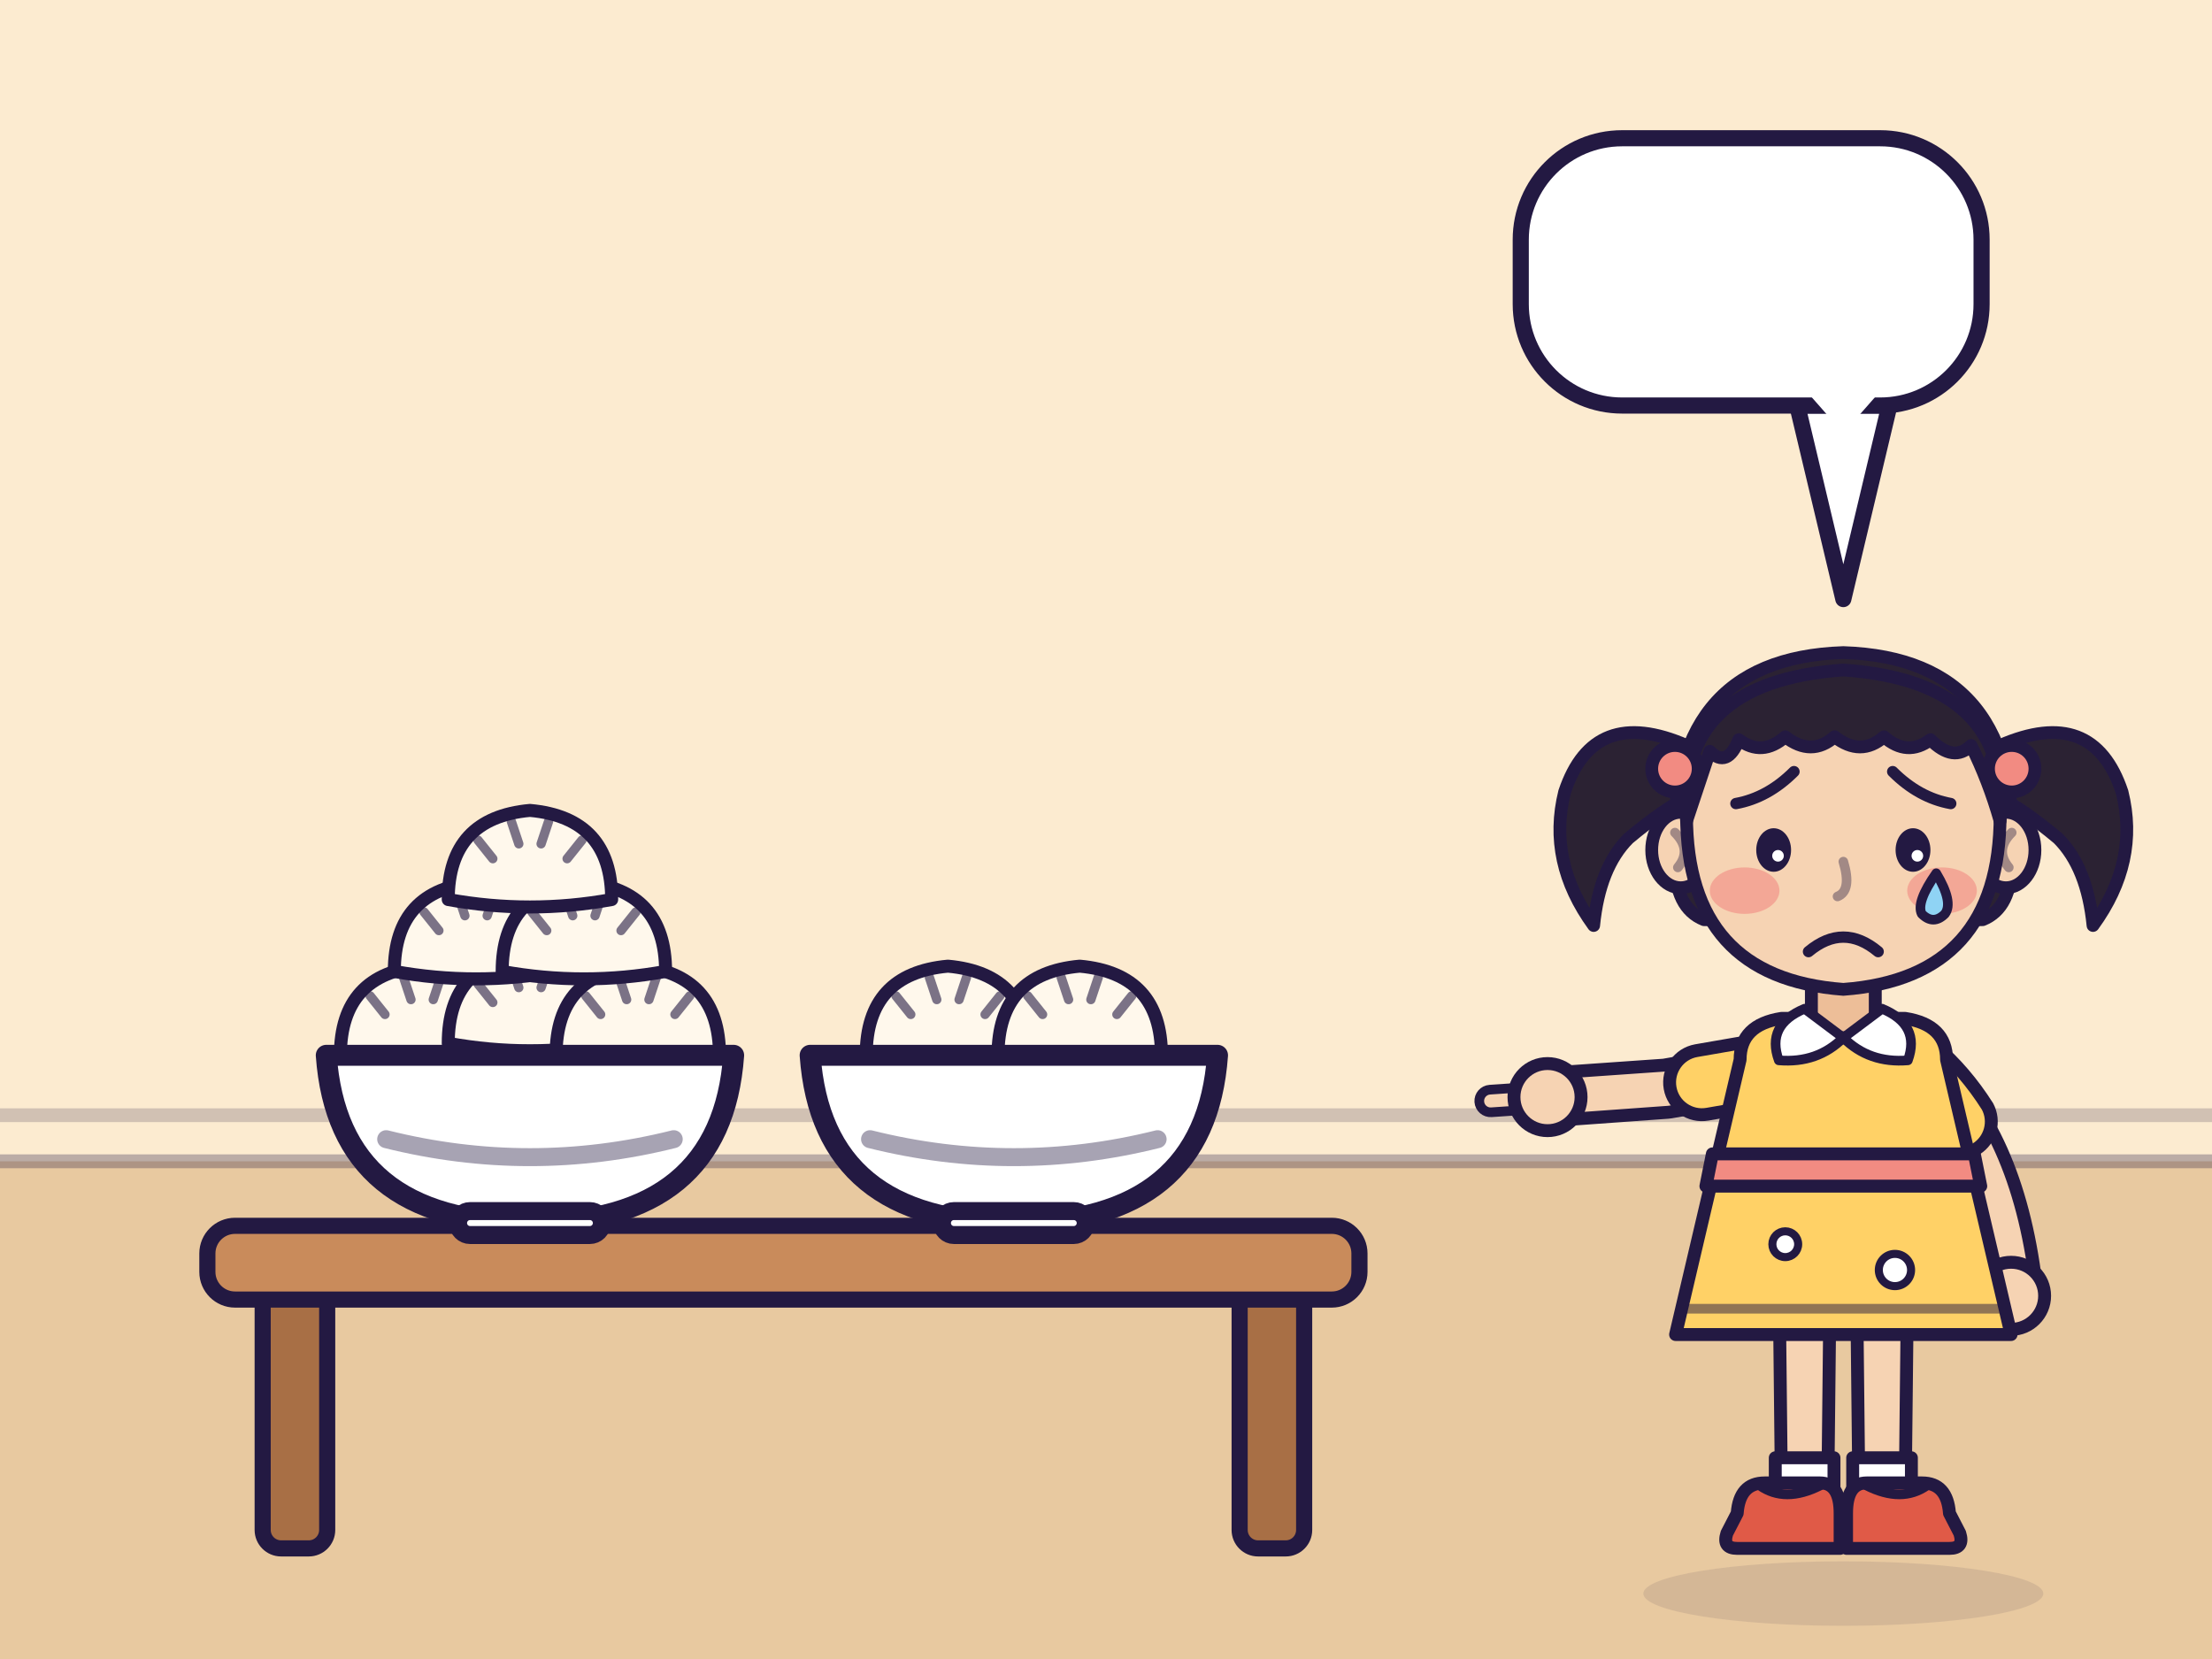
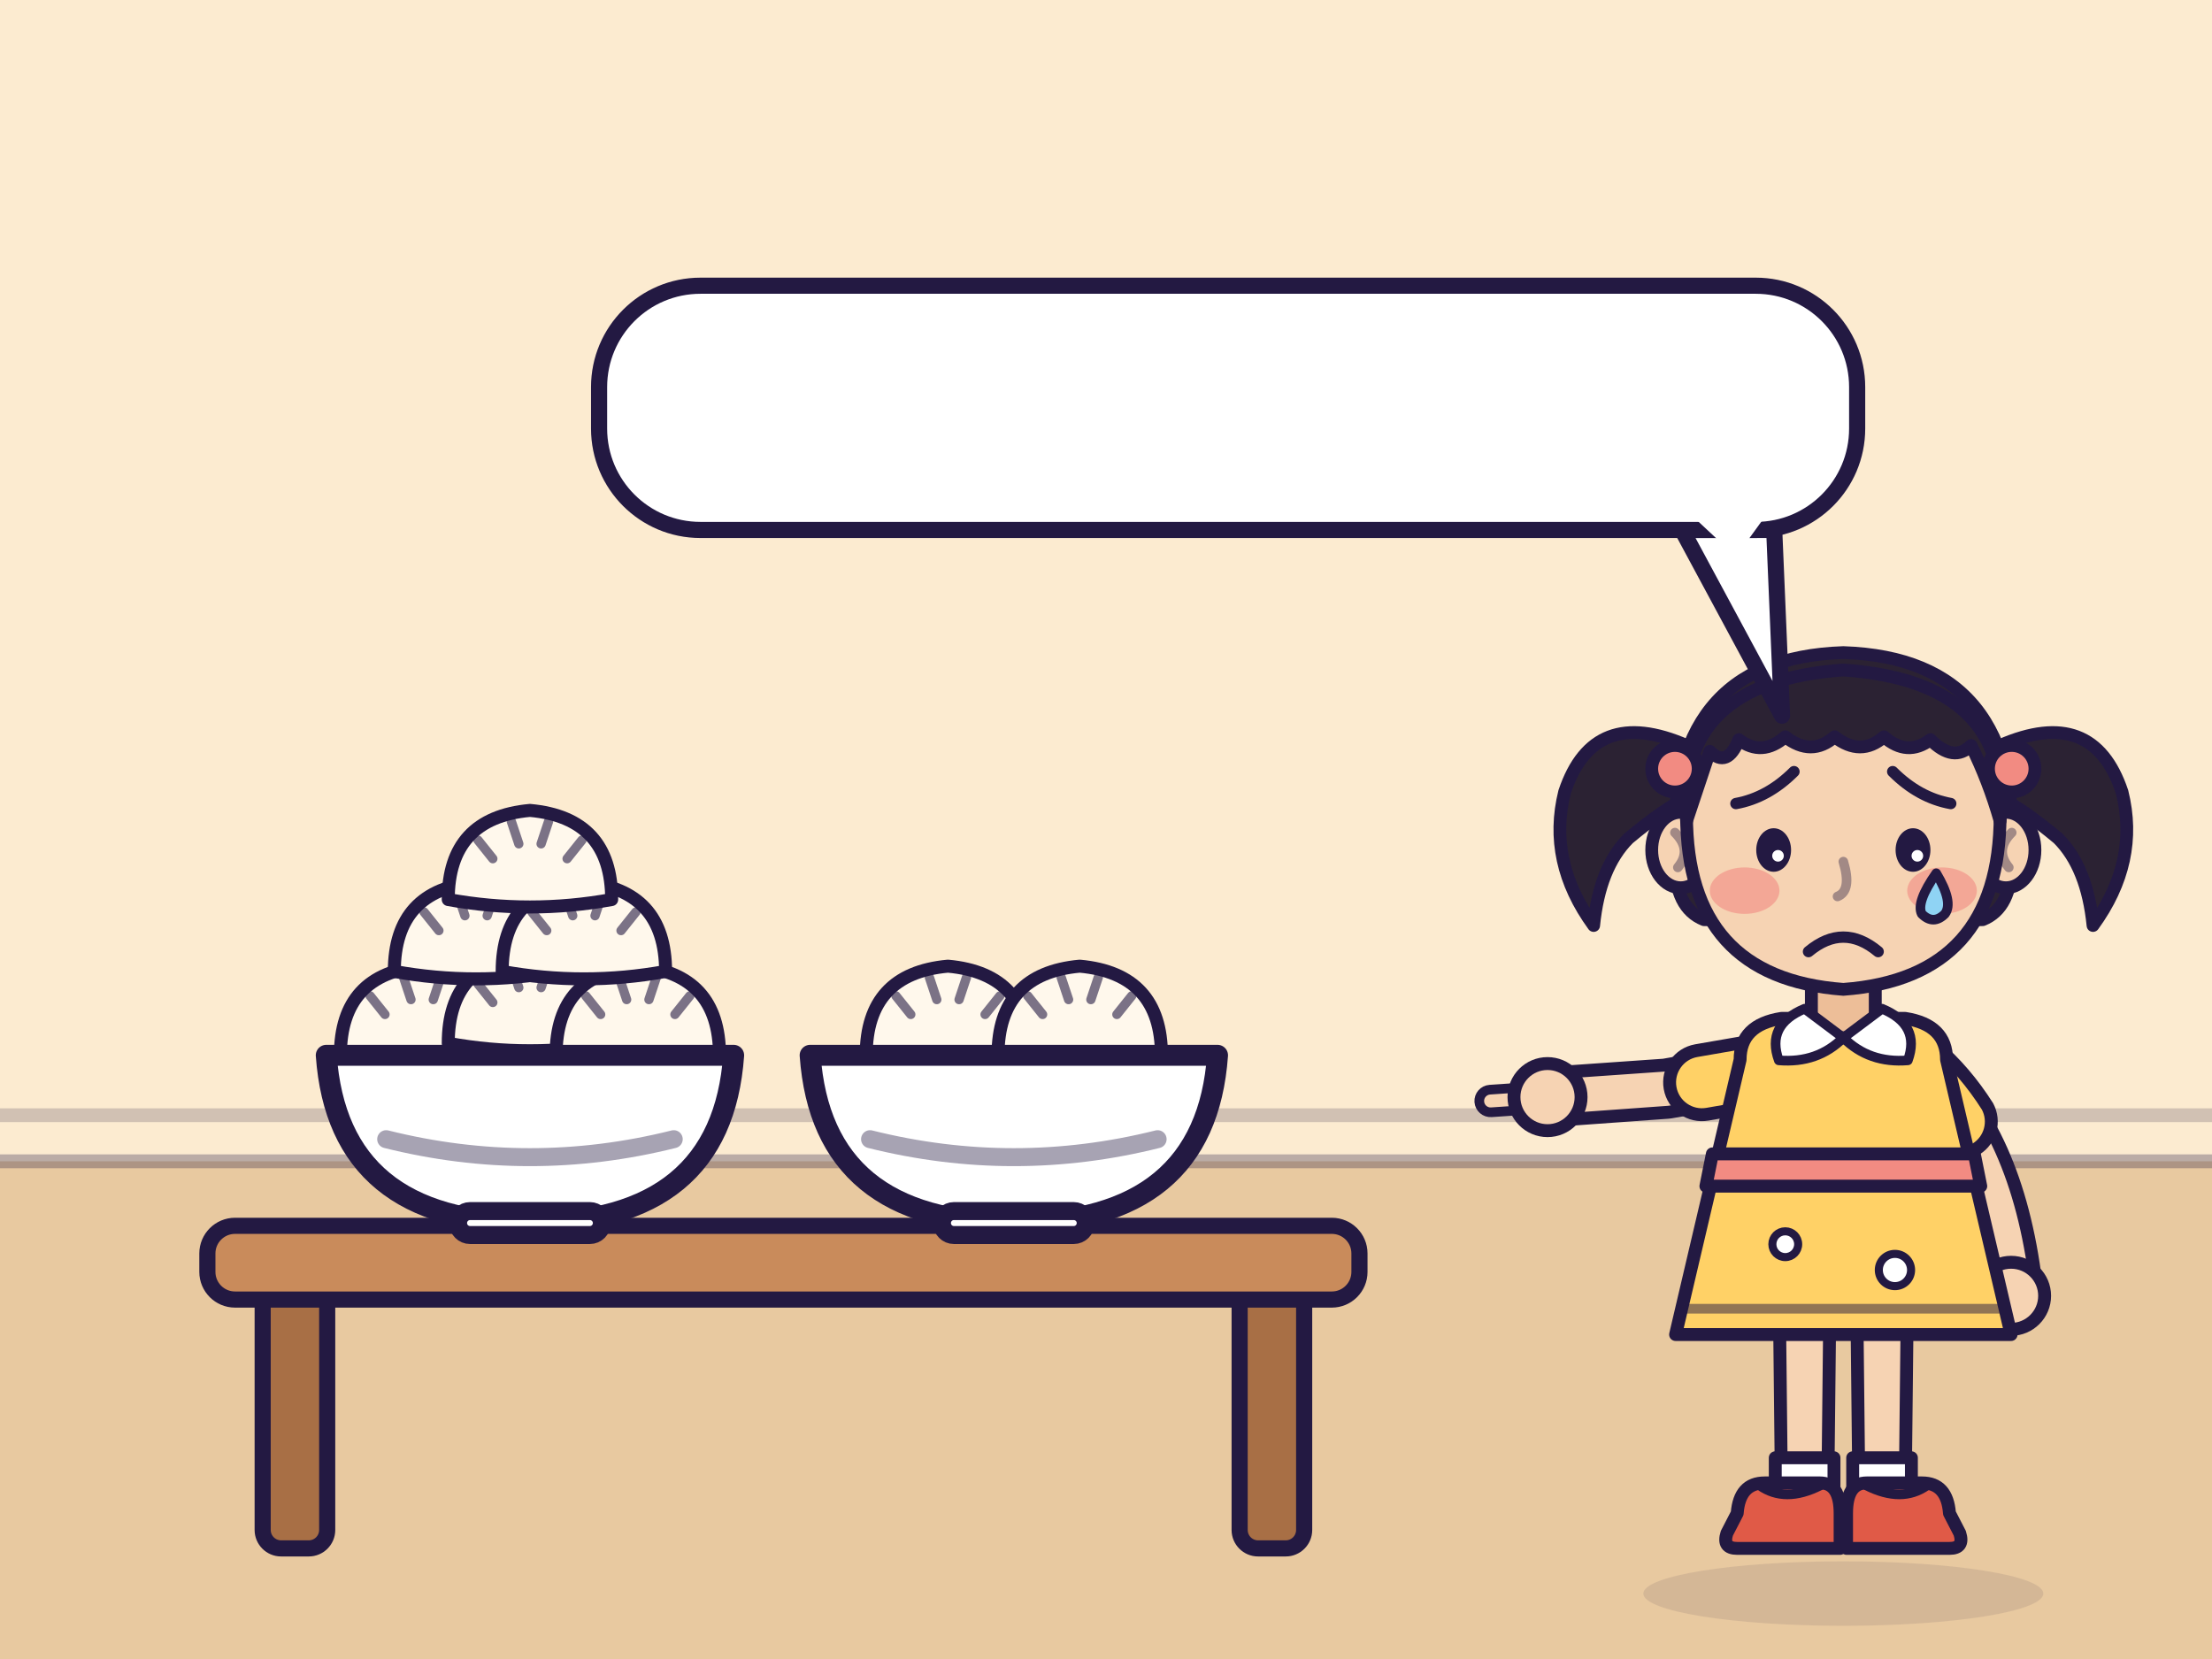
- <svg xmlns="http://www.w3.org/2000/svg" viewBox="0 0 480 360" role="img" aria-label="Two bowls: one piled with dumplings, one with only two. Little Sister pouts and points at the nearly empty one: &quot;少！&quot;">
+ <svg xmlns="http://www.w3.org/2000/svg" viewBox="0 0 480 360" role="img" aria-label="Two bowls: one piled with dumplings, one with only two. Little Sister pouts and points at the nearly empty one: &quot;你的多，我的少！&quot;">
  <g stroke="#231942" stroke-width="3.5" stroke-linejoin="round" stroke-linecap="round">
    <rect x="0" y="0" width="480" height="360" fill="#FCEBD0" stroke="none" />
    <rect x="0" y="252" width="480" height="108" fill="#E8C9A0" stroke="none" />
    <path d="M0 252L480 252" fill="none" stroke-width="3" opacity="0.3" />
    <path d="M0 242L480 242" fill="none" stroke-width="3" opacity="0.2" />
    <g transform="translate(170 336)">
      <g class="prop p-table">
        <rect x="-113" y="-58" width="14" height="58" rx="4" fill="#A86F45" />
        <rect x="99" y="-58" width="14" height="58" rx="4" fill="#A86F45" />
        <rect x="-125" y="-70" width="250" height="16" rx="6" fill="#C98B5B" />
      </g>
    </g>
    <g transform="translate(115 268) scale(1.3 1.3)">
      <g class="prop p-bowl">
        <g class="dumpling" transform="translate(-18 -30) scale(0.62)">
          <path d="M-22 0Q-22-22 0-24Q22-22 22 0Q0 4-22 0Z" fill="#FFF8EC" />
          <path d="M-14-16L-10-11M-5-21L-3-15M5-21L3-15M14-16L10-11" fill="none" stroke-width="2.5" opacity="0.6" />
        </g>
        <g class="dumpling" transform="translate(0 -32) scale(0.62)">
          <path d="M-22 0Q-22-22 0-24Q22-22 22 0Q0 4-22 0Z" fill="#FFF8EC" />
          <path d="M-14-16L-10-11M-5-21L-3-15M5-21L3-15M14-16L10-11" fill="none" stroke-width="2.5" opacity="0.6" />
        </g>
        <g class="dumpling" transform="translate(18 -30) scale(0.62)">
          <path d="M-22 0Q-22-22 0-24Q22-22 22 0Q0 4-22 0Z" fill="#FFF8EC" />
          <path d="M-14-16L-10-11M-5-21L-3-15M5-21L3-15M14-16L10-11" fill="none" stroke-width="2.5" opacity="0.6" />
        </g>
        <g class="dumpling" transform="translate(-9 -44) scale(0.62)">
          <path d="M-22 0Q-22-22 0-24Q22-22 22 0Q0 4-22 0Z" fill="#FFF8EC" />
          <path d="M-14-16L-10-11M-5-21L-3-15M5-21L3-15M14-16L10-11" fill="none" stroke-width="2.5" opacity="0.6" />
        </g>
        <g class="dumpling" transform="translate(9 -44) scale(0.62)">
          <path d="M-22 0Q-22-22 0-24Q22-22 22 0Q0 4-22 0Z" fill="#FFF8EC" />
          <path d="M-14-16L-10-11M-5-21L-3-15M5-21L3-15M14-16L10-11" fill="none" stroke-width="2.5" opacity="0.6" />
        </g>
        <g class="dumpling" transform="translate(0 -56) scale(0.62)">
          <path d="M-22 0Q-22-22 0-24Q22-22 22 0Q0 4-22 0Z" fill="#FFF8EC" />
          <path d="M-14-16L-10-11M-5-21L-3-15M5-21L3-15M14-16L10-11" fill="none" stroke-width="2.5" opacity="0.6" />
        </g>
        <path d="M-34-30L34-30Q32-2 0-2Q-32-2-34-30Z" fill="#FFFFFF" />
        <rect x="-12" y="-4" width="24" height="4" rx="2" fill="#FFFFFF" stroke-width="3" />
        <path d="M-24-16Q0-10 24-16" fill="none" stroke-width="3" opacity="0.4" />
      </g>
    </g>
    <g transform="translate(220 268) scale(1.3 1.3)">
      <g class="prop p-bowl target">
        <g class="dumpling" transform="translate(-11 -30) scale(0.62)">
          <path d="M-22 0Q-22-22 0-24Q22-22 22 0Q0 4-22 0Z" fill="#FFF8EC" />
          <path d="M-14-16L-10-11M-5-21L-3-15M5-21L3-15M14-16L10-11" fill="none" stroke-width="2.5" opacity="0.6" />
        </g>
        <g class="dumpling" transform="translate(11 -30) scale(0.62)">
          <path d="M-22 0Q-22-22 0-24Q22-22 22 0Q0 4-22 0Z" fill="#FFF8EC" />
          <path d="M-14-16L-10-11M-5-21L-3-15M5-21L3-15M14-16L10-11" fill="none" stroke-width="2.5" opacity="0.6" />
        </g>
        <path d="M-34-30L34-30Q32-2 0-2Q-32-2-34-30Z" fill="#FFFFFF" />
        <rect x="-12" y="-4" width="24" height="4" rx="2" fill="#FFFFFF" stroke-width="3" />
        <path d="M-24-16Q0-10 24-16" fill="none" stroke-width="3" opacity="0.4" />
      </g>
    </g>
    <g transform="translate(400 336) scale(-0.7 0.7)">
      <g class="char c-1 ch-meimei">
        <g transform="translate(-150 -432)">
          <ellipse class="shadow" cx="150" cy="446" rx="62" ry="10" fill="#231942" stroke="none" opacity="0.1" />
          <g class="figure" stroke="#231942" stroke-width="4" stroke-linejoin="round" stroke-linecap="round">
            <g class="legs">
              <path d="M129.9 329.7L146.1 329.7L145.1 422.6L130.9 422.6Z" fill="#F6D3B3" />
              <path d="M128.9 403.9L147.1 403.9L147.1 422.6L128.9 422.6Z" fill="#FFFFFF" />
              <path d="M153.9 329.7L170.1 329.7L169.1 422.6L154.9 422.6Z" fill="#F6D3B3" />
              <path d="M152.9 403.9L171.1 403.9L171.1 422.6L152.9 422.6Z" fill="#FFFFFF" />
              <path d="M149 421.1Q149 411.7 142.8 411.7L125.6 411.7Q117.8 411.7 117.1 421.1L113.9 427.3Q112.4 432 117.1 432L149 432Z" fill="#E05A47" />
              <path d="M124.1 412.5Q131.9 418 142.8 412.5" fill="none" stroke-width="3" />
              <path d="M151 421.1Q151 411.7 157.2 411.7L174.4 411.7Q182.2 411.7 182.9 421.1L186.1 427.3Q187.6 432 182.9 432L151 432Z" fill="#E05A47" />
              <path d="M175.9 412.5Q168.1 418 157.2 412.5" fill="none" stroke-width="3" />
            </g>
            <g transform="translate(150 333.7)">
              <g class="upper">
                <g transform="translate(-150 -333.7)">
                  <g transform="translate(172 283.7)">
                    <g class="arm-left act">
                      <g transform="translate(-172 -283.7)">
                        <path d="M170.7 291L203.5 296.7A7.4 7.4 0 0 0 204.3 296.8L236.2 299.1A7.4 7.4 0 0 0 237.2 284.4L205.7 282.2L173.3 276.5A7.4 7.4 0 0 0 170.7 291Z" fill="#F6D3B3" />
                        <path d="M170.3 293.6L192.1 297.4A10 10 0 0 0 195.6 277.7L173.7 273.9A10 10 0 0 0 170.3 293.6Z" fill="#FFD166" />
                        <path d="M241.4 295.6L259.1 296.8A3.5 3.5 0 0 0 259.6 289.8L241.9 288.6A3.5 3.5 0 0 0 241.4 295.6Z" fill="#F6D3B3" stroke-width="3" />
                        <circle class="hand" cx="241.7" cy="292.1" r="10.4" fill="#F6D3B3" />
                      </g>
                    </g>
                  </g>
                  <g transform="translate(128 283.7)">
                    <g class="arm-right">
                      <g transform="translate(-128 -283.7)">
                        <path d="M123.2 278.1Q97.1 300.4 90.7 346.7A7.4 7.4 0 0 0 105.3 348.7Q110.9 308 132.8 289.3A7.4 7.4 0 0 0 123.2 278.1Z" fill="#F6D3B3" />
                        <path d="M121.5 276.1Q112.2 284.1 105.3 295A10 10 0 0 0 122.2 305.6Q127.5 297.3 134.5 291.3A10 10 0 0 0 121.5 276.1Z" fill="#FFD166" />
                        <circle class="hand" cx="98" cy="353.7" r="10.4" fill="#F6D3B3" />
                      </g>
                    </g>
                  </g>
                  <g class="body">
                    <path d="M118 280.5Q118 269.7 130.8 267.7L169.2 267.7Q182 269.7 182 280.5L202 365.7L98 365.7Z" fill="#FFD166" />
                    <path d="M109.4 309.7L190.6 309.7L192.6 319.7L107.4 319.7Z" fill="#F28B82" />
                    <g class="neck">
                      <rect x="140.1" y="250.7" width="19.8" height="23" rx="6" fill="#EDBE98" />
                    </g>
                    <path d="M138 264.7Q126 269.7 130 280.7Q142 281.7 150 273.7Z" fill="#FFFFFF" stroke-width="3" />
                    <path d="M162 264.7Q174 269.7 170 280.7Q158 281.7 150 273.7Z" fill="#FFFFFF" stroke-width="3" />
                    <circle cx="134" cy="345.7" r="5" fill="#FFFFFF" stroke-width="2.5" />
                    <circle cx="168" cy="337.7" r="4" fill="#FFFFFF" stroke-width="2.5" />
                    <path d="M101.6 357.7L198.4 357.7" fill="none" stroke-width="3" opacity="0.5" />
                  </g>
                  <g transform="translate(150 258.7)">
                    <g class="head">
                      <g transform="translate(-150 -258.7)">
                        <g transform="translate(150 210.1) scale(0.9)" stroke-width="4.4">
                          <g class="hair-back">
                            <path d="M-54-30Q-86-44-96-14Q-102 10-86 32Q-84 12-74 2Q-62-8-54-12Z" fill="#2B2233" />
                            <path d="M54-30Q86-44 96-14Q102 10 86 32Q84 12 74 2Q62-8 54-12Z" fill="#2B2233" />
                            <path d="M-58 10Q-62-60 0-62Q62-60 58 10Q58 26 48 30L-48 30Q-58 26-58 10Z" fill="#2B2233" />
                          </g>
                          <g class="ears">
                            <ellipse cx="-56" cy="6" rx="10" ry="13" fill="#F6D3B3" />
                            <ellipse cx="56" cy="6" rx="10" ry="13" fill="#F6D3B3" />
                            <path d="M-58 0Q-52 6-57 12" fill="none" stroke-width="3.3" opacity="0.4" />
                            <path d="M58 0Q52 6 57 12" fill="none" stroke-width="3.3" opacity="0.4" />
                          </g>
                          <path class="face" d="M-54-6Q-54-52 0-52Q54-52 54-6Q54 50 0 54Q-54 50-54-6Z" fill="#F6D3B3" />
                          <g class="hair">
                            <path d="M-54-4Q-58-52 0-56Q58-52 54-4Q50-16 46-28Q40-22 36-32Q28-26 20-33Q11-26 3-33Q-6-26-14-33Q-22-26-30-32Q-38-24-44-30Q-50-18-54-4Z" fill="#2B2233" />
                            <circle cx="-58" cy="-22" r="8" fill="#F28B82" />
                            <circle cx="58" cy="-22" r="8" fill="#F28B82" />
                          </g>
                          <g class="cheeks">
                            <ellipse cx="-34" cy="20" rx="12" ry="8" fill="#F28B82" stroke="none" opacity="0.6" />
                            <ellipse cx="34" cy="20" rx="12" ry="8" fill="#F28B82" stroke="none" opacity="0.6" />
                          </g>
                          <g class="brows">
                            <path d="M-37-10Q-26-12-17-21M17-21Q26-12 37-10" fill="none" stroke-width="3.9" />
                          </g>
                          <g transform="translate(0 4)">
                            <g class="eyes">
                              <g transform="translate(0 -4)">
                                <ellipse cx="-24" cy="6" rx="6" ry="7.5" fill="#231942" stroke="none" />
                                <ellipse cx="24" cy="6" rx="6" ry="7.5" fill="#231942" stroke="none" />
                                <circle cx="-25.5" cy="8" r="2" fill="#FFFFFF" stroke="none" />
                                <circle cx="22.5" cy="8" r="2" fill="#FFFFFF" stroke="none" />
                              </g>
                            </g>
                          </g>
                          <g class="nose">
                            <path d="M0 10Q-3 20 2 22" fill="none" stroke-width="3.3" opacity="0.4" />
                          </g>
                          <g class="mouth">
                            <path d="M-12 41Q0 31 12 41" fill="none" stroke-width="3.9" />
                          </g>
                          <g class="tear">
                            <path d="M-32 14Q-25 24-27 28Q-31 32-35 28Q-38 24-32 14Z" fill="#8FD3F4" stroke-width="3.3" />
                          </g>
                        </g>
                      </g>
                    </g>
                  </g>
                </g>
              </g>
            </g>
          </g>
        </g>
      </g>
    </g>
-     <g transform="translate(400 130)">
-       <g class="bubble b-1 has-text">
-         <g transform="translate(-400 -130)">
-           <path d="M390 88L400 130L410 88Z" fill="#FFFFFF" />
-           <rect x="330" y="30" width="100" height="58" rx="22" fill="#FFFFFF" />
-           <path d="M391.2 84L400 94L408.8 84Z" fill="#FFFFFF" stroke="none" />
+     <g transform="translate(386.7 155.3)">
+       <g class="bubble b-1 has-text line-0">
+         <g transform="translate(-386.7 -155.3)">
+           <path d="M365 115L386.7 155.3L385 115Z" fill="#FFFFFF" />
+           <rect x="130" y="62" width="273" height="53" rx="22" fill="#FFFFFF" />
+           <path d="M366.2 111L376.7 120.8L383.8 111Z" fill="#FFFFFF" stroke="none" />
        </g>
      </g>
    </g>
  </g>
</svg>
